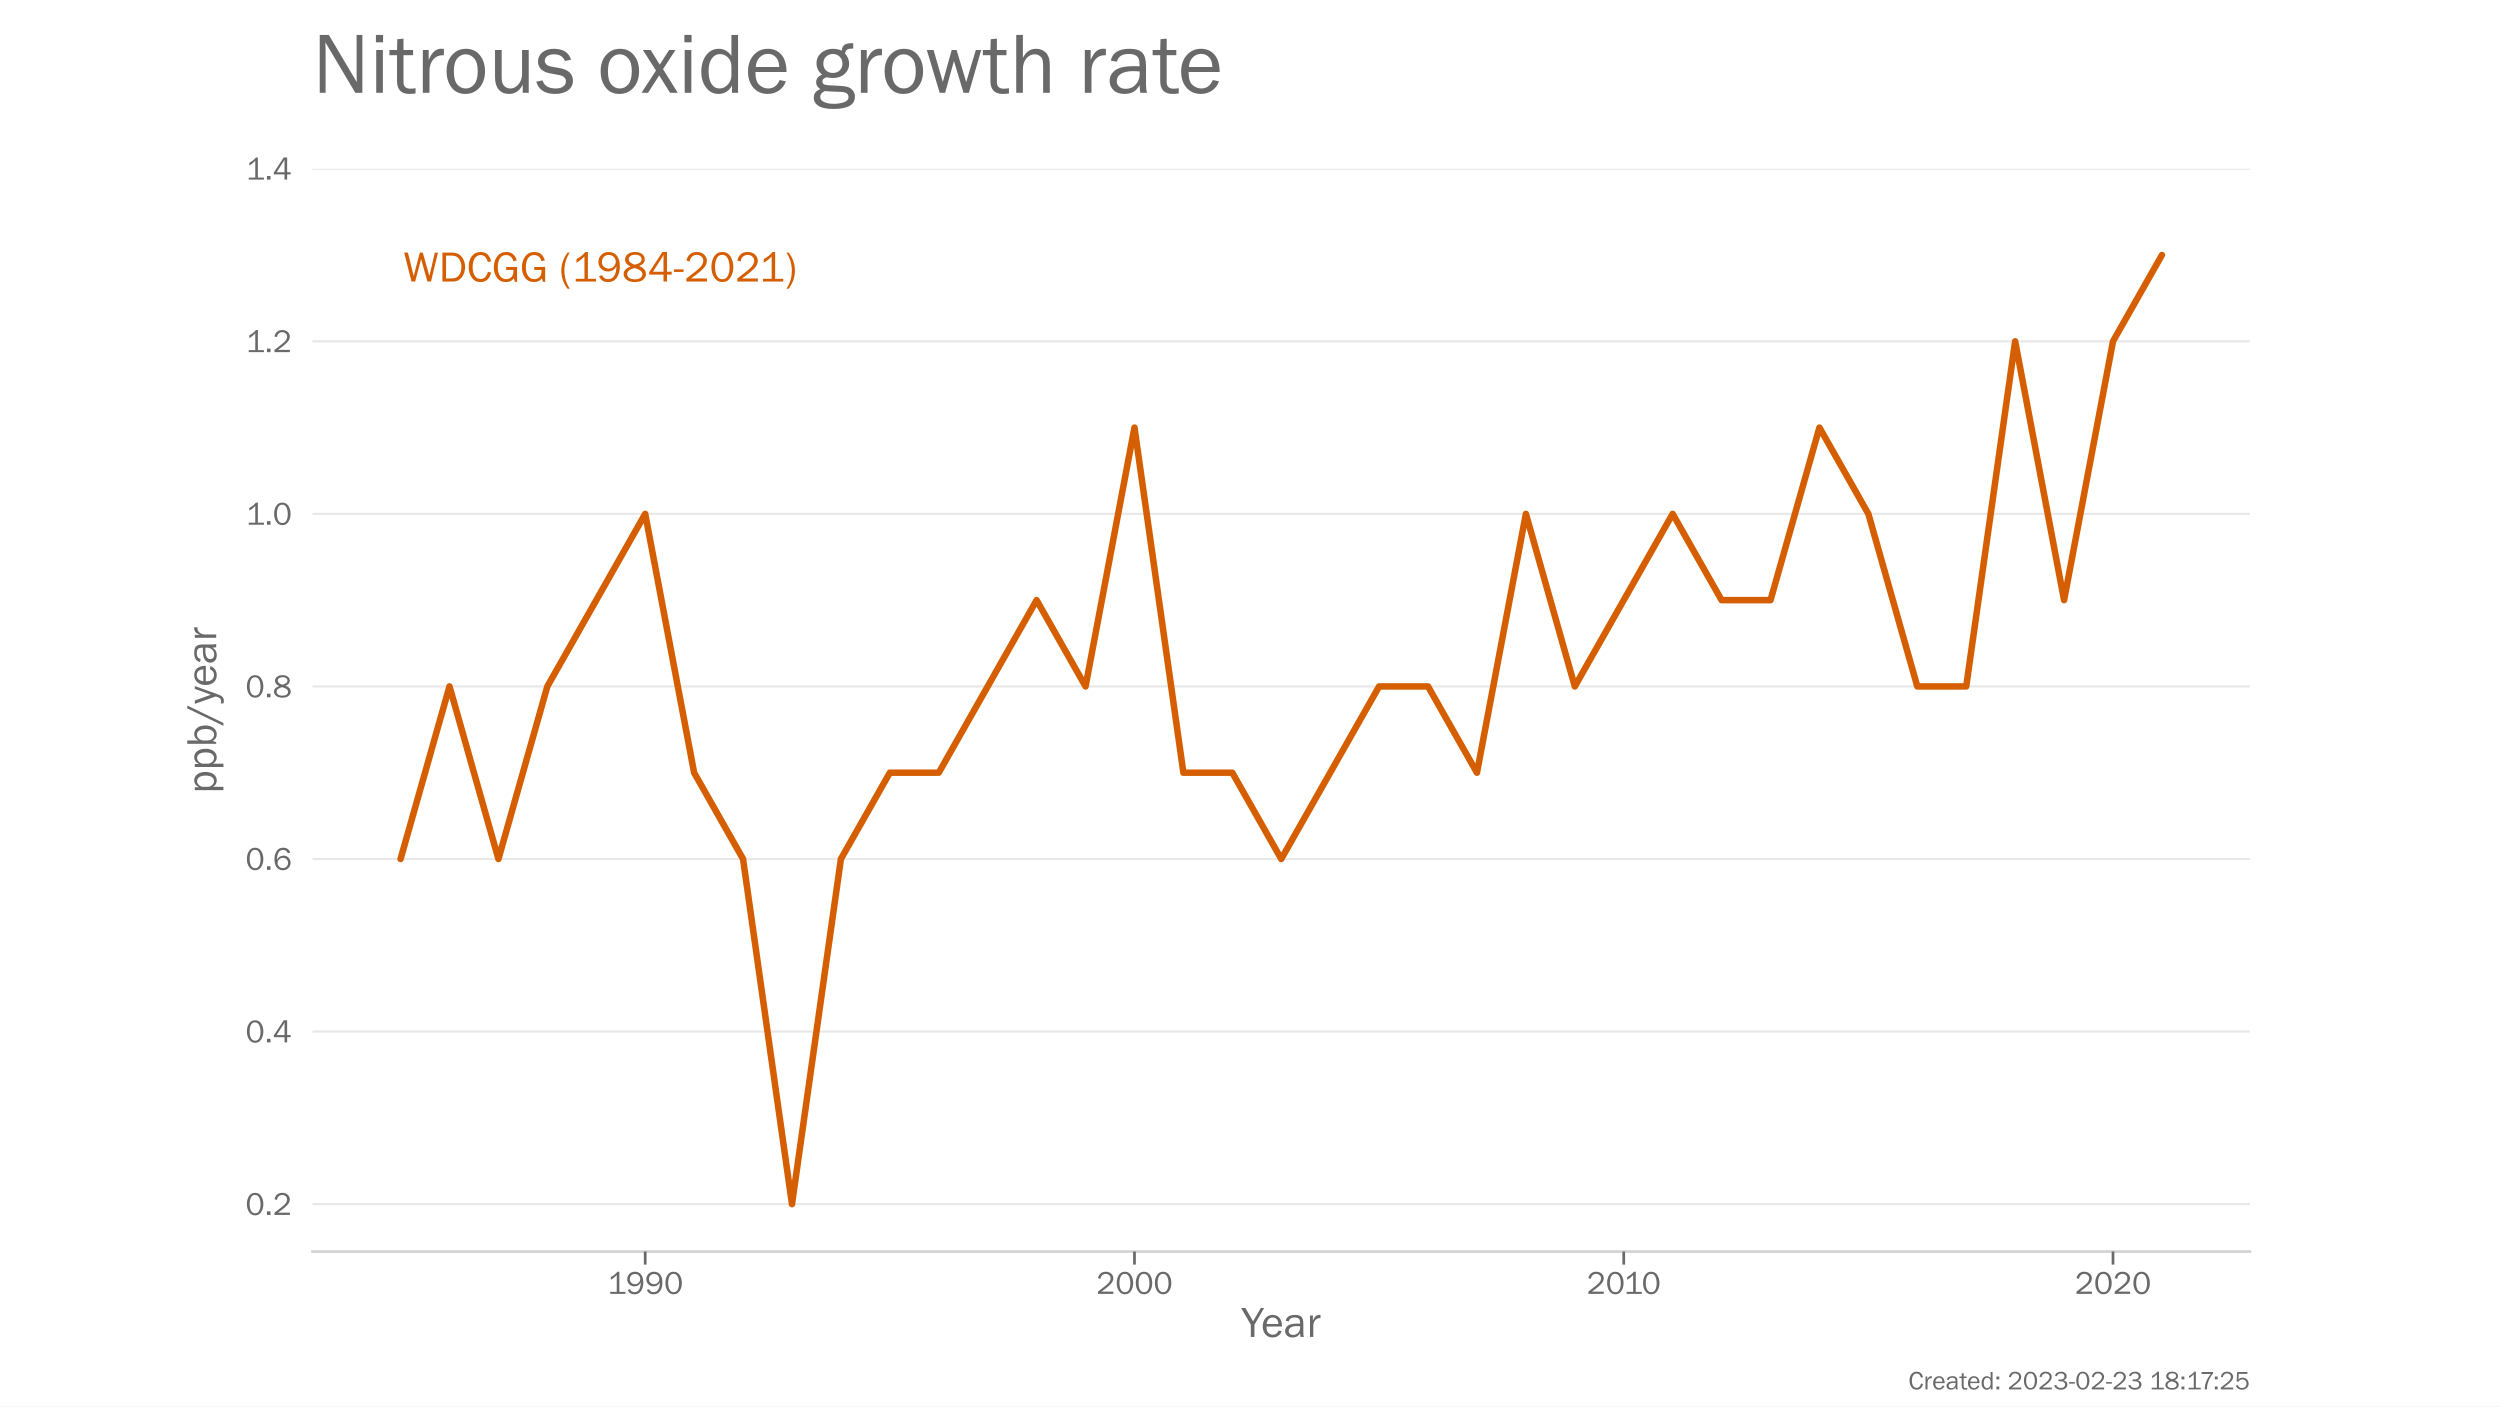
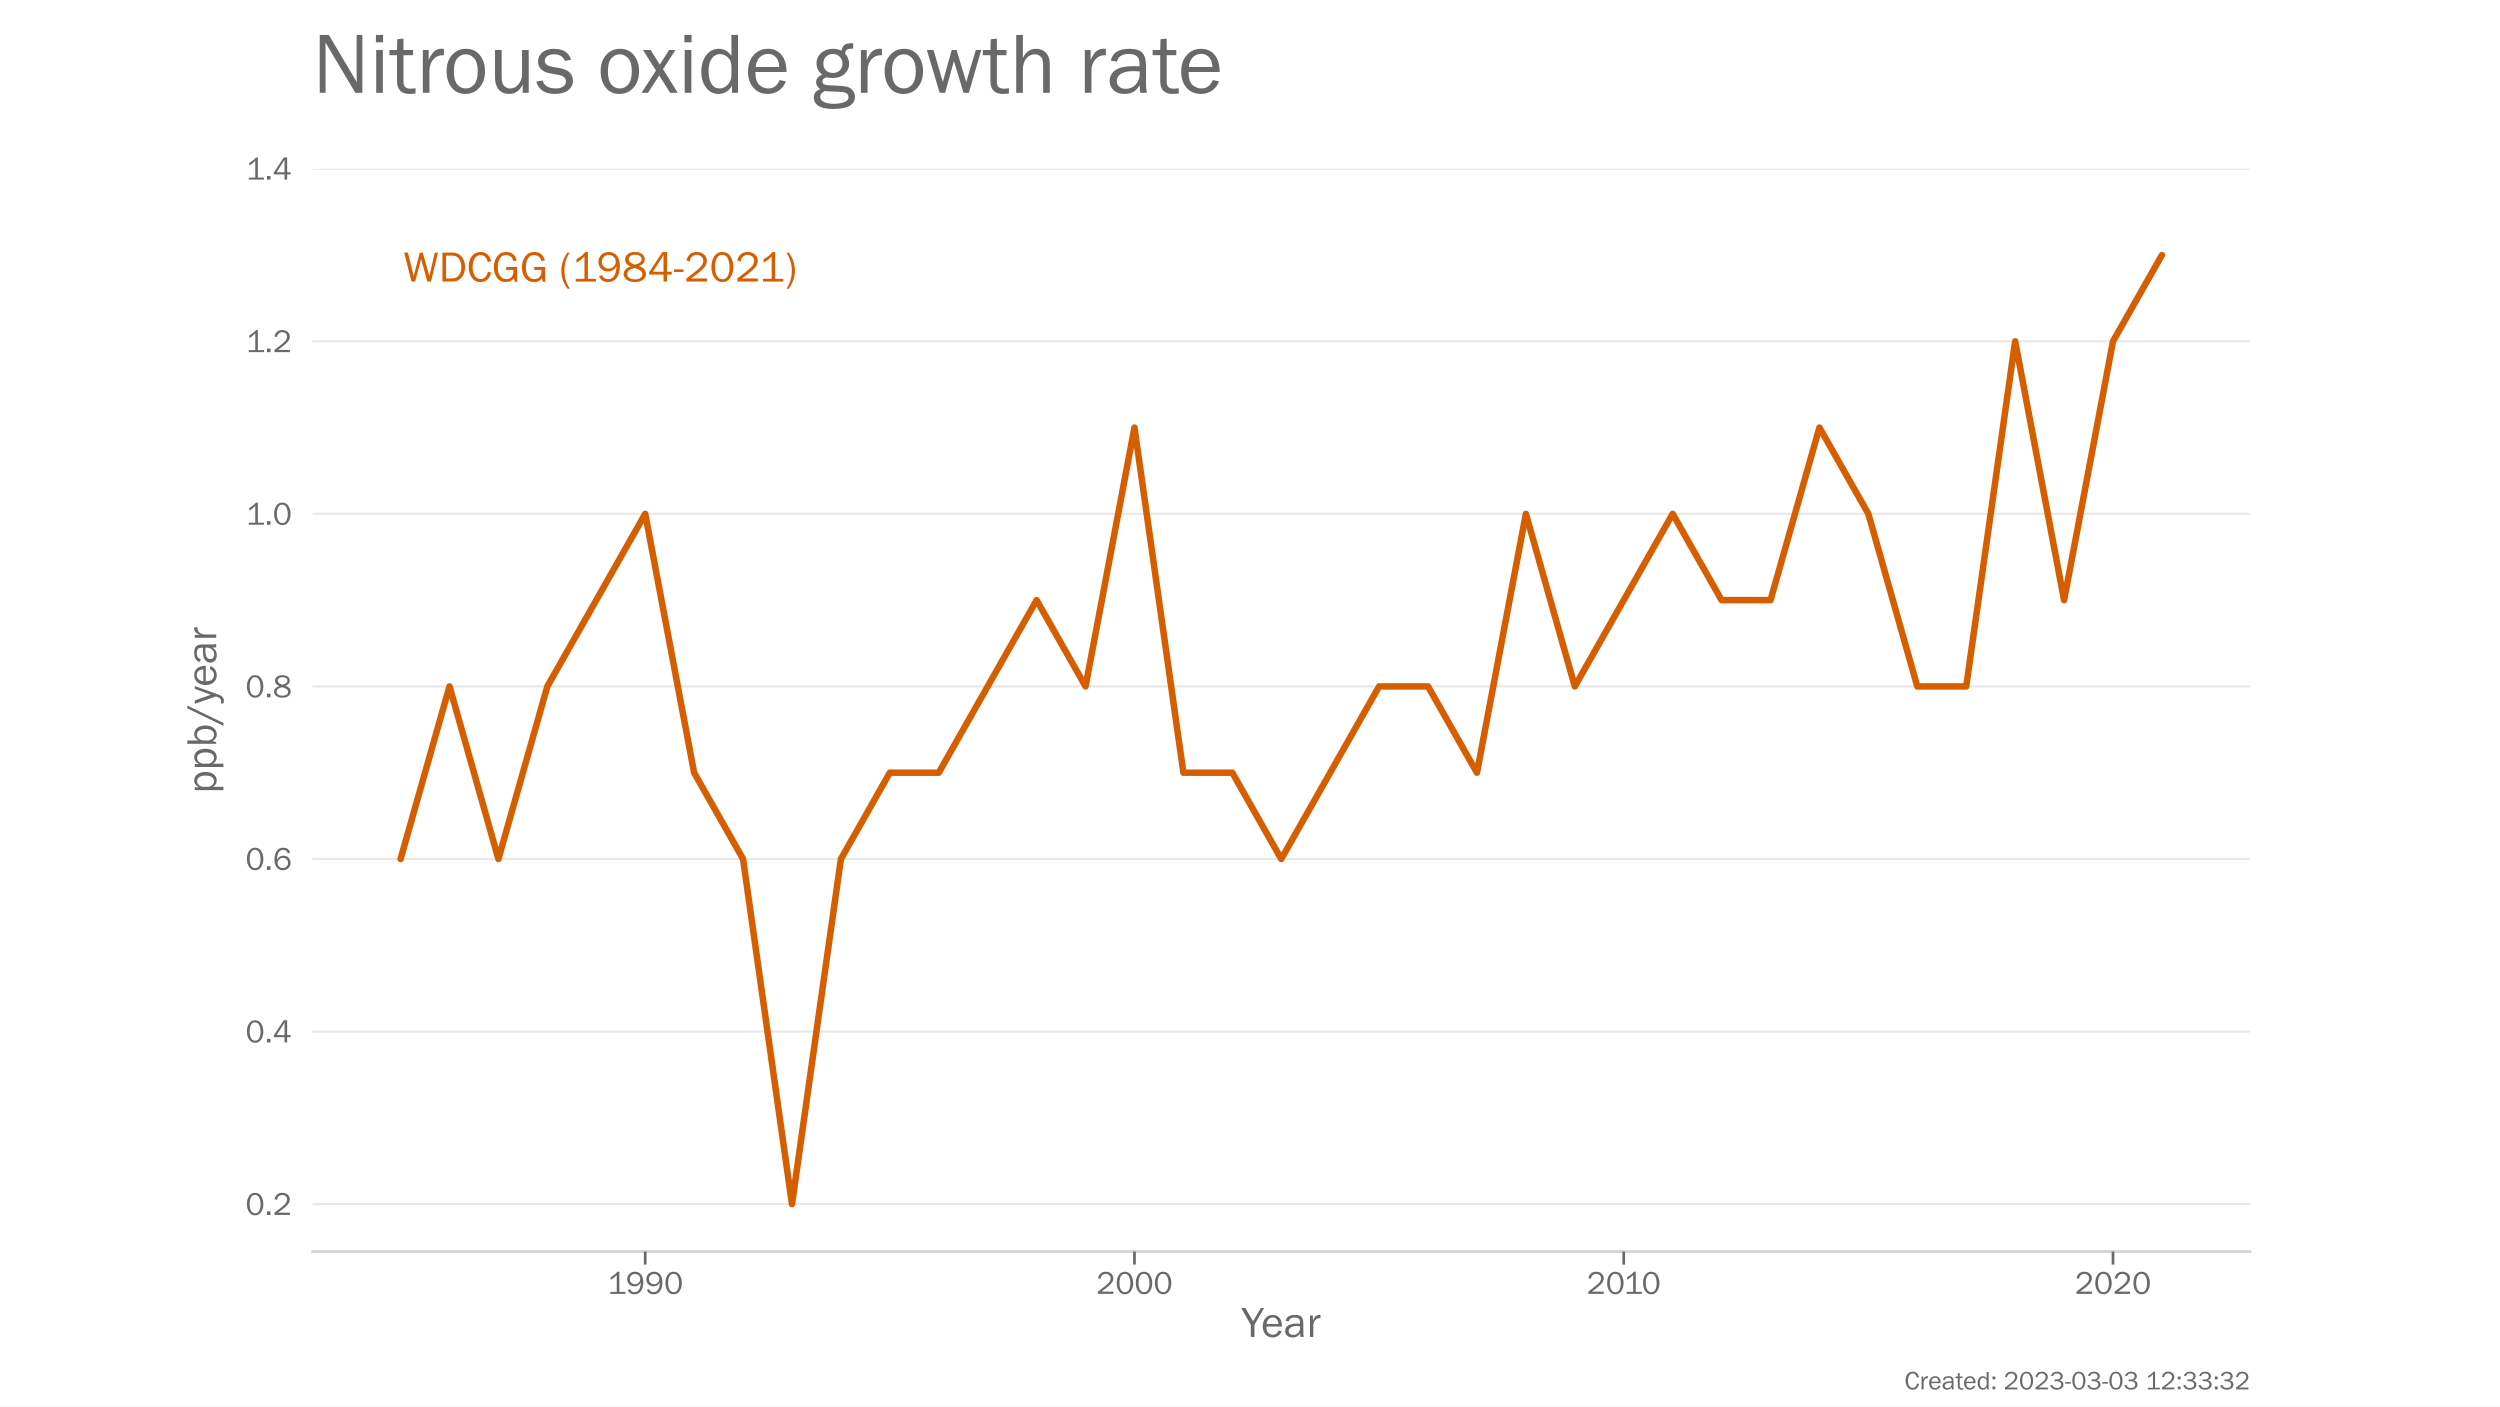
<svg xmlns="http://www.w3.org/2000/svg" xmlns:xlink="http://www.w3.org/1999/xlink" height="648pt" version="1.1" viewBox="0 0 1152 648" width="1152pt">
  <defs>
    <style type="text/css">*{stroke-linecap:butt;stroke-linejoin:round;}</style>
  </defs>
  <g id="figure_1">
    <g id="patch_1">
      <path d="M 0 648  L 1152 648  L 1152 0  L 0 0  z " style="fill:#ffffff;" />
    </g>
    <g id="axes_1">
      <g id="patch_2">
        <path d="M 144 576.72  L 1036.8 576.72  L 1036.8 77.76  L 144 77.76  z " style="fill:none;" />
      </g>
      <g id="patch_3">
        <path d="M 144 576.72  L 1036.8 576.72  " style="fill:none;stroke:#d3d3d3;stroke-linecap:square;stroke-linejoin:miter;stroke-width:1.25;" />
      </g>
      <g id="matplotlib.axis_1">
        <g id="xtick_1">
          <g id="line2d_1">
            <defs>
-               <path d="M 0 0  L 0 6  " id="m50f2cbb5c1" style="stroke:#696969;stroke-width:1.25;" />
+               <path d="M 0 0  L 0 6  " id="mcefd5a856a" style="stroke:#696969;stroke-width:1.25;" />
            </defs>
            <g>
-               <use style="fill:#696969;stroke:#696969;stroke-width:1.25;" x="297.309" xlink:href="#m50f2cbb5c1" y="576.72" />
+               <use style="fill:#696969;stroke:#696969;stroke-width:1.25;" x="297.309" xlink:href="#mcefd5a856a" y="576.72" />
            </g>
          </g>
          <g id="text_1">
            <g style="fill:#696969;" transform="translate(279.82 596.2184)scale(0.15 -0.15)">
              <defs>
                <path d="M 55.859 6.203  L 55.859 0  L 9.188 0  L 9.188 6.203  L 29.203 6.203  L 29.203 57.672  Q 20.359 48.438 10.844 43.266  L 10.844 51.656  Q 23.969 58.547 31.203 68.016  L 37.156 68.016  L 37.156 6.203  z " id="FranklinGothic-Book-49" />
                <path d="M 5.719 12.156  L 12.406 14.594  Q 16.547 5.375 26.375 5.375  Q 35.891 5.375 40.703 13.375  Q 45.516 21.391 45.656 35.109  Q 39.109 23.094 25.984 23.094  Q 16.703 23.094 10.406 29.422  Q 4.109 35.75 4.109 45.062  Q 4.109 54.547 10.719 61.281  Q 17.328 68.016 27.594 68.016  Q 40.141 68.016 46.828 59.203  Q 53.516 50.391 53.516 34.969  Q 53.516 18.75 46.438 8.719  Q 39.359 -1.312 26.266 -1.312  Q 10.984 -1.312 5.719 12.156  z M 27.828 29.781  Q 34.719 29.781 39.375 34.594  Q 44.047 39.406 44.047 45.844  Q 44.047 52.094 39.625 56.578  Q 35.203 61.078 27.984 61.078  Q 20.656 61.078 16.406 56.469  Q 12.156 51.859 12.156 45.219  Q 12.156 38.094 16.859 33.938  Q 21.578 29.781 27.828 29.781  z " id="FranklinGothic-Book-57" />
                <path d="M 29.391 -1.312  Q 17.875 -1.312 10.984 8.672  Q 4.109 18.656 4.109 33.453  Q 4.109 48 10.641 58  Q 17.188 68.016 29.156 68.016  Q 41.656 68.016 48.125 57.562  Q 54.594 47.125 54.594 33.062  Q 54.594 19.281 47.953 8.984  Q 41.312 -1.312 29.391 -1.312  z M 29.438 5.219  Q 37.891 5.219 41.938 12.859  Q 46 20.516 46 32.078  Q 46 44.734 41.844 53.125  Q 37.703 61.531 29.047 61.531  Q 20.703 61.531 16.625 53.859  Q 12.547 46.188 12.547 33.688  Q 12.547 20.703 16.844 12.953  Q 21.141 5.219 29.438 5.219  z " id="FranklinGothic-Book-48" />
              </defs>
              <use xlink:href="#FranklinGothic-Book-49" />
              <use x="57.268" xlink:href="#FranklinGothic-Book-57" />
              <use x="115.91" xlink:href="#FranklinGothic-Book-57" />
              <use x="174.553" xlink:href="#FranklinGothic-Book-48" />
            </g>
          </g>
        </g>
        <g id="xtick_2">
          <g id="line2d_2">
            <g>
-               <use style="fill:#696969;stroke:#696969;stroke-width:1.25;" x="522.764" xlink:href="#m50f2cbb5c1" y="576.72" />
+               <use style="fill:#696969;stroke:#696969;stroke-width:1.25;" x="522.764" xlink:href="#mcefd5a856a" y="576.72" />
            </g>
          </g>
          <g id="text_2">
            <g style="fill:#696969;" transform="translate(505.1714 596.2184)scale(0.15 -0.15)">
              <defs>
                <path d="M 52.484 6.938  L 52.484 0  L 5.172 0  L 5.172 6.938  Q 33.203 27.938 38.594 34.594  Q 44 41.266 44 47.797  Q 44 53.906 39.453 57.656  Q 34.906 61.422 29 61.422  Q 22.906 61.422 18.219 57.297  Q 13.531 53.172 12.938 46.094  L 5.172 48.438  Q 10.062 68.016 29.109 68.016  Q 39.406 68.016 45.844 62.156  Q 52.297 56.297 52.297 47.859  Q 52.297 42.047 49.234 36.672  Q 46.188 31.297 37.688 23.828  Q 29.203 16.359 15.719 6.938  z " id="FranklinGothic-Book-50" />
              </defs>
              <use xlink:href="#FranklinGothic-Book-50" />
              <use x="58.643" xlink:href="#FranklinGothic-Book-48" />
              <use x="117.285" xlink:href="#FranklinGothic-Book-48" />
              <use x="175.928" xlink:href="#FranklinGothic-Book-48" />
            </g>
          </g>
        </g>
        <g id="xtick_3">
          <g id="line2d_3">
            <g>
-               <use style="fill:#696969;stroke:#696969;stroke-width:1.25;" x="748.218" xlink:href="#m50f2cbb5c1" y="576.72" />
+               <use style="fill:#696969;stroke:#696969;stroke-width:1.25;" x="748.218" xlink:href="#mcefd5a856a" y="576.72" />
            </g>
          </g>
          <g id="text_3">
            <g style="fill:#696969;" transform="translate(731.151 596.2184)scale(0.15 -0.15)">
              <use xlink:href="#FranklinGothic-Book-50" />
              <use x="58.643" xlink:href="#FranklinGothic-Book-48" />
              <use x="113.535" xlink:href="#FranklinGothic-Book-49" />
              <use x="168.928" xlink:href="#FranklinGothic-Book-48" />
            </g>
          </g>
        </g>
        <g id="xtick_4">
          <g id="line2d_4">
            <g>
-               <use style="fill:#696969;stroke:#696969;stroke-width:1.25;" x="973.673" xlink:href="#m50f2cbb5c1" y="576.72" />
+               <use style="fill:#696969;stroke:#696969;stroke-width:1.25;" x="973.673" xlink:href="#mcefd5a856a" y="576.72" />
            </g>
          </g>
          <g id="text_4">
            <g style="fill:#696969;" transform="translate(956.0805 596.2184)scale(0.15 -0.15)">
              <use xlink:href="#FranklinGothic-Book-50" />
              <use x="58.643" xlink:href="#FranklinGothic-Book-48" />
              <use x="117.285" xlink:href="#FranklinGothic-Book-50" />
              <use x="175.928" xlink:href="#FranklinGothic-Book-48" />
            </g>
          </g>
        </g>
        <g id="text_5">
          <g style="fill:#696969;" transform="translate(572.1094 616.0481)scale(0.2 -0.2)">
            <defs>
              <path d="M 52 66.656  L 29.688 28.031  L 29.688 0  L 21.344 0  L 21.344 28.031  L -0.984 66.656  L 8.844 66.656  L 26.562 35.984  L 44.391 66.656  z " id="FranklinGothic-Book-89" />
              <path d="M 40.234 14.703  L 47.359 13.234  Q 45.406 6.938 39.734 2.812  Q 34.078 -1.312 26.422 -1.312  Q 16.312 -1.312 10.062 5.781  Q 3.812 12.891 3.812 24.422  Q 3.812 36.188 10.297 43.438  Q 16.797 50.688 26.609 50.688  Q 36.281 50.688 42.156 44  Q 48.047 37.312 48.188 23.969  L 12.359 23.969  Q 12.359 12.797 17.047 8.891  Q 21.734 4.984 26.953 4.984  Q 36.375 4.984 40.234 14.703  z M 39.797 29.688  Q 39.703 33.844 38.422 37.062  Q 37.156 40.281 34.125 42.547  Q 31.109 44.828 26.859 44.828  Q 21.141 44.828 17.156 40.719  Q 13.188 36.625 12.703 29.688  z " id="FranklinGothic-Book-101" />
              <path d="M 46.297 0  L 38.672 0  Q 38.234 2.344 37.797 8.891  Q 32.719 -1.312 20.516 -1.312  Q 12.203 -1.312 7.766 3.078  Q 3.328 7.469 3.328 13.625  Q 3.328 21.094 9.672 25.906  Q 16.016 30.719 31.25 30.719  Q 33.297 30.719 37.797 30.516  Q 37.797 36.375 36.891 38.984  Q 35.984 41.609 33.047 43.172  Q 30.125 44.734 25.344 44.734  Q 13.672 44.734 11.766 35.844  L 4.688 37.062  Q 7.281 50.688 26.469 50.688  Q 36.672 50.688 40.938 46.172  Q 45.219 41.656 45.219 30.516  L 45.219 9.578  Q 45.219 4.344 46.297 0  z M 37.797 24.656  Q 33.109 24.953 30.672 24.953  Q 21.578 24.953 16.547 21.969  Q 11.531 19 11.531 13.281  Q 11.531 9.672 14.234 7.125  Q 16.938 4.594 22.078 4.594  Q 29 4.594 33.469 9.625  Q 37.938 14.656 37.938 21.438  Q 37.938 22.797 37.797 24.656  z " id="FranklinGothic-Book-97" />
              <path d="M 15.328 0  L 7.672 0  L 7.672 49.312  L 14.406 49.312  L 14.406 37.797  Q 17.969 45.953 21.547 48.359  Q 25.141 50.781 28.906 50.781  Q 30.078 50.781 31.938 50.594  L 31.938 43.266  L 30.375 43.266  Q 24.031 43.266 19.828 38.531  Q 15.625 33.797 15.328 26.078  z " id="FranklinGothic-Book-114" />
            </defs>
            <use xlink:href="#FranklinGothic-Book-89" />
            <use x="45.025" xlink:href="#FranklinGothic-Book-101" />
            <use x="97.076" xlink:href="#FranklinGothic-Book-97" />
            <use x="149.957" xlink:href="#FranklinGothic-Book-114" />
          </g>
        </g>
      </g>
      <g id="matplotlib.axis_2">
        <g id="ytick_1">
          <g id="line2d_5">
-             <path clip-path="url(#pae54d6dba1)" d="M 144 554.853  L 1036.8 554.853  " style="fill:none;stroke:#d3d3d3;stroke-linecap:round;stroke-opacity:0.5;" />
+             <path clip-path="url(#pf0663e1abe)" d="M 144 554.853  L 1036.8 554.853  " style="fill:none;stroke:#d3d3d3;stroke-linecap:round;stroke-opacity:0.5;" />
          </g>
          <g id="text_6">
            <g style="fill:#696969;" transform="translate(113.1578 559.8524)scale(0.15 -0.15)">
              <defs>
                <path d="M 17.969 10.938  L 17.969 0  L 7.078 0  L 7.078 10.938  z " id="FranklinGothic-Book-46" />
              </defs>
              <use xlink:href="#FranklinGothic-Book-48" />
              <use x="58.643" xlink:href="#FranklinGothic-Book-46" />
              <use x="83.643" xlink:href="#FranklinGothic-Book-50" />
            </g>
          </g>
        </g>
        <g id="ytick_2">
          <g id="line2d_6">
-             <path clip-path="url(#pae54d6dba1)" d="M 144 475.338  L 1036.8 475.338  " style="fill:none;stroke:#d3d3d3;stroke-linecap:round;stroke-opacity:0.5;" />
+             <path clip-path="url(#pf0663e1abe)" d="M 144 475.338  L 1036.8 475.338  " style="fill:none;stroke:#d3d3d3;stroke-linecap:round;stroke-opacity:0.5;" />
          </g>
          <g id="text_7">
            <g style="fill:#696969;" transform="translate(113.1578 480.3369)scale(0.15 -0.15)">
              <defs>
                <path d="M 44.094 0  L 36.031 0  L 36.031 15.875  L 3.078 15.875  L 3.078 21.484  L 33.641 68.062  L 44.094 68.062  L 44.094 22.469  L 54.891 22.469  L 54.891 15.875  L 44.094 15.875  z M 36.031 22.469  L 36.031 54  Q 36.031 57.422 36.188 61.375  Q 34.078 57.516 32.562 55.125  L 11.766 22.469  z " id="FranklinGothic-Book-52" />
              </defs>
              <use xlink:href="#FranklinGothic-Book-48" />
              <use x="58.643" xlink:href="#FranklinGothic-Book-46" />
              <use x="83.643" xlink:href="#FranklinGothic-Book-52" />
            </g>
          </g>
        </g>
        <g id="ytick_3">
          <g id="line2d_7">
-             <path clip-path="url(#pae54d6dba1)" d="M 144 395.822  L 1036.8 395.822  " style="fill:none;stroke:#d3d3d3;stroke-linecap:round;stroke-opacity:0.5;" />
+             <path clip-path="url(#pf0663e1abe)" d="M 144 395.822  L 1036.8 395.822  " style="fill:none;stroke:#d3d3d3;stroke-linecap:round;stroke-opacity:0.5;" />
          </g>
          <g id="text_8">
            <g style="fill:#696969;" transform="translate(113.1578 400.8214)scale(0.15 -0.15)">
              <defs>
                <path d="M 53.562 53.031  L 46.047 50.984  Q 42.188 61.141 31.984 61.141  Q 13.234 61.141 12.797 30.125  Q 15.766 37.016 21.234 40.328  Q 26.703 43.656 32.812 43.656  Q 42.094 43.656 48.359 37.188  Q 54.641 30.719 54.641 21.688  Q 54.641 12.312 47.969 5.5  Q 41.312 -1.312 30.906 -1.312  Q 19.094 -1.312 12.078 7.594  Q 5.078 16.5 5.078 31.844  Q 5.078 46.828 11.688 57.422  Q 18.312 68.016 32.172 68.016  Q 48.141 68.016 53.562 53.031  z M 30.766 5.375  Q 37.844 5.375 42.359 10.031  Q 46.875 14.703 46.875 21.234  Q 46.875 27.688 42.453 32.297  Q 38.031 36.922 31.5 36.922  Q 24.75 36.922 19.719 32.078  Q 14.703 27.25 14.703 20.75  Q 14.703 14.75 19.188 10.062  Q 23.688 5.375 30.766 5.375  z " id="FranklinGothic-Book-54" />
              </defs>
              <use xlink:href="#FranklinGothic-Book-48" />
              <use x="58.643" xlink:href="#FranklinGothic-Book-46" />
              <use x="83.643" xlink:href="#FranklinGothic-Book-54" />
            </g>
          </g>
        </g>
        <g id="ytick_4">
          <g id="line2d_8">
-             <path clip-path="url(#pae54d6dba1)" d="M 144 316.307  L 1036.8 316.307  " style="fill:none;stroke:#d3d3d3;stroke-linecap:round;stroke-opacity:0.5;" />
+             <path clip-path="url(#pf0663e1abe)" d="M 144 316.307  L 1036.8 316.307  " style="fill:none;stroke:#d3d3d3;stroke-linecap:round;stroke-opacity:0.5;" />
          </g>
          <g id="text_9">
            <g style="fill:#696969;" transform="translate(113.1578 321.3058)scale(0.15 -0.15)">
              <defs>
                <path d="M 19.484 34.578  Q 6.844 40.094 6.844 50.594  Q 6.844 58.203 13.141 63.109  Q 19.438 68.016 29.828 68.016  Q 40.094 68.016 46.141 63.297  Q 52.203 58.594 52.203 50.984  Q 52.203 40.375 39.266 35.797  Q 49.703 30.953 52.359 26.453  Q 55.031 21.969 55.031 17.484  Q 55.031 9.469 48.219 4.078  Q 41.406 -1.312 29.734 -1.312  Q 17.281 -1.312 10.438 4.172  Q 3.609 9.672 3.609 17.234  Q 3.609 28.516 19.484 34.578  z M 29.594 38.719  Q 37.984 40.969 41.453 43.891  Q 44.922 46.828 44.922 51.219  Q 44.922 56.344 40.797 59  Q 36.672 61.672 29.938 61.672  Q 23.484 61.672 19.375 58.859  Q 15.281 56.062 15.281 51.312  Q 15.281 46.625 19.844 43.203  Q 24.422 39.797 29.594 38.719  z M 28.656 31.062  Q 11.766 27.047 11.766 16.938  Q 11.766 11.672 16.375 8.328  Q 21 4.984 29.984 4.984  Q 37.594 4.984 42.234 8.25  Q 46.875 11.531 46.875 16.609  Q 46.875 26.312 28.656 31.062  z " id="FranklinGothic-Book-56" />
              </defs>
              <use xlink:href="#FranklinGothic-Book-48" />
              <use x="58.643" xlink:href="#FranklinGothic-Book-46" />
              <use x="83.643" xlink:href="#FranklinGothic-Book-56" />
            </g>
          </g>
        </g>
        <g id="ytick_5">
          <g id="line2d_9">
-             <path clip-path="url(#pae54d6dba1)" d="M 144 236.791  L 1036.8 236.791  " style="fill:none;stroke:#d3d3d3;stroke-linecap:round;stroke-opacity:0.5;" />
+             <path clip-path="url(#pf0663e1abe)" d="M 144 236.791  L 1036.8 236.791  " style="fill:none;stroke:#d3d3d3;stroke-linecap:round;stroke-opacity:0.5;" />
          </g>
          <g id="text_10">
            <g style="fill:#696969;" transform="translate(113.2516 241.7903)scale(0.15 -0.15)">
              <use xlink:href="#FranklinGothic-Book-49" />
              <use x="58.018" xlink:href="#FranklinGothic-Book-46" />
              <use x="83.018" xlink:href="#FranklinGothic-Book-48" />
            </g>
          </g>
        </g>
        <g id="ytick_6">
          <g id="line2d_10">
-             <path clip-path="url(#pae54d6dba1)" d="M 144 157.276  L 1036.8 157.276  " style="fill:none;stroke:#d3d3d3;stroke-linecap:round;stroke-opacity:0.5;" />
+             <path clip-path="url(#pf0663e1abe)" d="M 144 157.276  L 1036.8 157.276  " style="fill:none;stroke:#d3d3d3;stroke-linecap:round;stroke-opacity:0.5;" />
          </g>
          <g id="text_11">
            <g style="fill:#696969;" transform="translate(113.2516 162.2748)scale(0.15 -0.15)">
              <use xlink:href="#FranklinGothic-Book-49" />
              <use x="58.018" xlink:href="#FranklinGothic-Book-46" />
              <use x="83.018" xlink:href="#FranklinGothic-Book-50" />
            </g>
          </g>
        </g>
        <g id="ytick_7">
          <g id="line2d_11">
-             <path clip-path="url(#pae54d6dba1)" d="M 144 77.76  L 1036.8 77.76  " style="fill:none;stroke:#d3d3d3;stroke-linecap:round;stroke-opacity:0.5;" />
+             <path clip-path="url(#pf0663e1abe)" d="M 144 77.76  L 1036.8 77.76  " style="fill:none;stroke:#d3d3d3;stroke-linecap:round;stroke-opacity:0.5;" />
          </g>
          <g id="text_12">
            <g style="fill:#696969;" transform="translate(113.2516 82.75922)scale(0.15 -0.15)">
              <use xlink:href="#FranklinGothic-Book-49" />
              <use x="58.018" xlink:href="#FranklinGothic-Book-46" />
              <use x="83.018" xlink:href="#FranklinGothic-Book-52" />
            </g>
          </g>
        </g>
        <g id="text_13">
          <g style="fill:#696969;" transform="translate(99.62344 365.6369)rotate(-90)scale(0.2 -0.2)">
            <defs>
              <path d="M 15.328 -16.656  L 7.672 -16.656  L 7.672 49.312  L 14.547 49.312  L 14.547 39.75  Q 19.781 50.688 30.125 50.688  Q 38.875 50.688 44.234 43.375  Q 49.609 36.078 49.609 24.906  Q 49.609 12.844 44.094 5.766  Q 38.578 -1.312 29.938 -1.312  Q 20.656 -1.312 15.328 7.516  z M 15.328 31.781  L 15.328 17.922  Q 16.062 12.312 20.062 8.641  Q 24.078 4.984 28.422 4.984  Q 33.453 4.984 37.328 9.375  Q 41.219 13.766 41.219 24.562  Q 41.219 33.891 37.703 38.938  Q 34.188 44 28.375 44  Q 23.781 44 20.141 40.422  Q 16.5 36.859 15.328 31.781  z " id="FranklinGothic-Book-112" />
              <path d="M 11.375 0  L 7.672 0  L 7.672 66.656  L 15.328 66.656  L 15.328 41.109  Q 20.609 50.688 29.891 50.688  Q 38.375 50.688 44.109 44  Q 49.859 37.312 49.859 24.562  Q 49.859 13.578 44.219 6.125  Q 38.578 -1.312 29.547 -1.312  Q 19.484 -1.312 14.109 8.156  z M 15.328 19.344  Q 15.875 11.766 20 8.344  Q 24.125 4.938 28.719 4.938  Q 34.578 4.938 38.156 10.016  Q 41.75 15.094 41.75 23.922  Q 41.75 33.453 38.281 38.891  Q 34.812 44.344 28.656 44.344  Q 23.828 44.344 19.938 40.453  Q 16.062 36.578 15.328 30.422  z " id="FranklinGothic-Book-98" />
              <path d="M 1.859 -16.656  L -4.688 -16.656  L 35.547 66.656  L 42.094 66.656  z " id="FranklinGothic-Book-47" />
              <path d="M 41.5 49.312  L 21.734 -5.766  Q 17.438 -17.672 8.016 -17.672  Q 5.031 -17.672 1.422 -16.656  L 1.422 -10.641  Q 4.391 -11.328 6.547 -11.328  Q 10.203 -11.328 12.672 -9.219  Q 15.141 -7.125 17.578 0.922  L 0.531 49.312  L 8.344 49.312  L 21.531 12.25  L 35.062 49.312  z " id="FranklinGothic-Book-121" />
            </defs>
            <use xlink:href="#FranklinGothic-Book-112" />
            <use x="53.418" xlink:href="#FranklinGothic-Book-112" />
            <use x="106.836" xlink:href="#FranklinGothic-Book-98" />
            <use x="160.547" xlink:href="#FranklinGothic-Book-47" />
            <use x="205.957" xlink:href="#FranklinGothic-Book-121" />
            <use x="246.086" xlink:href="#FranklinGothic-Book-101" />
            <use x="298.137" xlink:href="#FranklinGothic-Book-97" />
            <use x="351.018" xlink:href="#FranklinGothic-Book-114" />
          </g>
        </g>
      </g>
      <g id="text_14">
        <g style="fill:#696969;" transform="translate(144 42.76)scale(0.4 -0.4)">
          <defs>
            <path d="M 57.422 0  L 49.312 0  L 14.844 58.109  L 14.938 53.719  Q 15.094 51.219 15.094 49.516  L 15.094 0  L 8.344 0  L 8.344 66.656  L 18.797 66.656  L 51.031 12.312  L 50.922 16.938  Q 50.828 19.672 50.828 21.781  L 50.828 66.656  L 57.422 66.656  z " id="FranklinGothic-Book-78" />
            <path d="M 15.578 66.656  L 15.578 58.156  L 7.328 58.156  L 7.328 66.656  z M 15.328 49.312  L 15.328 0  L 7.672 0  L 7.672 49.312  z " id="FranklinGothic-Book-105" />
            <path d="M 30.031 5.281  L 30.031 -0.781  Q 25.984 -1.312 23 -1.312  Q 8.688 -1.312 8.688 13.625  L 8.688 43.312  L -0.047 43.312  L -0.047 49.312  L 8.688 49.312  L 9.031 61.719  L 16.156 62.406  L 16.156 49.312  L 27.203 49.312  L 27.203 43.312  L 16.156 43.312  L 16.156 12.359  Q 16.156 4.734 24.078 4.734  Q 26.703 4.734 30.031 5.281  z " id="FranklinGothic-Book-116" />
            <path d="M 25.344 -1.312  Q 15.188 -1.312 9.5 6.203  Q 3.812 13.719 3.812 24.859  Q 3.812 36.625 10.203 43.656  Q 16.609 50.688 26.125 50.688  Q 36.328 50.688 42.203 43.281  Q 48.094 35.891 48.094 24.812  Q 48.094 13.281 41.75 5.984  Q 35.406 -1.312 25.344 -1.312  z M 25.922 4.984  Q 31.781 4.984 35.734 9.812  Q 39.703 14.656 39.703 24.859  Q 39.703 35.109 35.547 39.719  Q 31.391 44.344 25.828 44.344  Q 20.125 44.344 16.156 39.672  Q 12.203 35.016 12.203 24.906  Q 12.203 14.203 16.156 9.594  Q 20.125 4.984 25.922 4.984  z " id="FranklinGothic-Book-111" />
            <path d="M 46.484 0  L 39.594 0  L 39.594 9.422  Q 34.328 -1.312 23.875 -1.312  Q 16.312 -1.312 11.984 3.656  Q 7.672 8.641 7.672 17.828  L 7.672 49.312  L 15.328 49.312  L 15.328 17.828  Q 15.328 10.5 18.375 7.734  Q 21.438 4.984 25.094 4.984  Q 28.812 4.984 31.812 7.078  Q 34.812 9.188 36.812 13.062  Q 38.812 16.938 38.812 21.531  L 38.812 49.312  L 46.484 49.312  z " id="FranklinGothic-Book-117" />
            <path d="M 1.031 12.797  L 8.344 14.312  Q 10.797 4.984 23.781 4.984  Q 28.562 4.984 31.875 7.125  Q 35.203 9.281 35.203 13.188  Q 35.203 19 26.766 20.562  L 16.359 22.516  Q 10.25 23.688 6.641 27.094  Q 3.031 30.516 3.031 36.141  Q 3.031 42.328 7.953 46.5  Q 12.891 50.688 21.234 50.688  Q 37.312 50.688 41.062 38.141  L 34.031 36.625  Q 31 44.344 21.578 44.344  Q 16.891 44.344 13.891 42.406  Q 10.891 40.484 10.891 37.016  Q 10.891 31.547 18.562 30.125  L 28.172 28.422  Q 43.266 25.688 43.266 13.812  Q 43.266 7.031 37.641 2.859  Q 32.031 -1.312 22.703 -1.312  Q 5.172 -1.312 1.031 12.797  z " id="FranklinGothic-Book-115" />
            <path id="FranklinGothic-Book-32" />
            <path d="M 42.047 0  L 33.203 0  L 20.656 20.016  L 7.812 0  L 0.344 0  L 16.938 25.594  L 1.953 49.312  L 10.797 49.312  L 21.344 32.469  L 32.078 49.312  L 39.453 49.312  L 25.094 27.25  z " id="FranklinGothic-Book-120" />
            <path d="M 46.188 66.656  L 46.188 0  L 39.203 0  L 39.203 8.453  Q 34.031 -1.312 23.641 -1.312  Q 14.984 -1.312 9.422 5.938  Q 3.859 13.188 3.859 24.266  Q 3.859 35.594 9.375 43.141  Q 14.891 50.688 24.031 50.688  Q 32.906 50.688 38.531 42.578  L 38.531 66.656  z M 38.531 30.281  Q 38.531 36.766 34.562 40.672  Q 30.609 44.578 25.344 44.578  Q 19.625 44.578 15.938 39.5  Q 12.25 34.422 12.25 25.25  Q 12.25 15.328 15.641 10.156  Q 19.047 4.984 24.953 4.984  Q 30.328 4.984 34.422 9.469  Q 38.531 13.969 38.531 20.016  z " id="FranklinGothic-Book-100" />
            <path d="M 47.953 57.031  L 47.953 50.922  Q 42.672 50.922 40.891 49.703  Q 39.109 48.484 38.531 45.312  Q 43.266 39.844 43.266 33.406  Q 43.266 26.656 38.109 21.828  Q 32.953 17 24.266 17  Q 22.312 17 20.906 17.281  Q 18.219 17.828 17.531 17.828  Q 16.219 17.828 14.359 16.531  Q 12.5 15.234 12.5 13.188  Q 12.5 10.25 15.188 9.375  Q 17.875 8.5 27.828 8.25  Q 36.281 8.016 40.312 7.109  Q 44.344 6.203 47.125 3.094  Q 49.906 0 49.906 -4.5  Q 49.906 -18.609 25.094 -18.609  Q 13.328 -18.609 7.938 -15.062  Q 2.547 -11.531 2.547 -5.609  Q 2.547 1.562 10.062 4.25  Q 5.219 7.422 5.219 12.203  Q 5.219 17.922 12.062 20.953  Q 5.672 26.125 5.672 33.984  Q 5.672 41.312 11.141 46  Q 16.609 50.688 24.469 50.688  Q 30.031 50.688 34.578 48.578  Q 35.297 53.422 37.953 55.266  Q 40.625 57.125 46.047 57.125  Q 46.578 57.125 47.953 57.031  z M 24.516 22.859  Q 29.391 22.859 32.469 25.859  Q 35.547 28.859 35.547 33.641  Q 35.547 38.531 32.344 41.625  Q 29.156 44.734 24.609 44.734  Q 20.266 44.734 16.891 41.828  Q 13.531 38.922 13.531 33.547  Q 13.531 28.766 16.547 25.812  Q 19.578 22.859 24.516 22.859  z M 15.328 2  Q 9.969 -0.344 9.969 -4.781  Q 9.969 -8.547 14.375 -10.625  Q 18.797 -12.703 25.641 -12.703  Q 31.984 -12.703 37.25 -10.906  Q 42.531 -9.125 42.531 -4.891  Q 42.531 -2.594 40.969 -1.125  Q 39.406 0.344 36.688 0.734  Q 33.984 1.125 27.25 1.312  Q 19.188 1.516 15.328 2  z " id="FranklinGothic-Book-103" />
            <path d="M 64.5 49.312  L 50.297 0  L 44.094 0  L 33.062 36.625  L 22.953 0  L 16.656 0  L 1.859 49.312  L 9.578 49.312  L 20.266 12.547  L 30.516 49.312  L 36.141 49.312  L 47.219 12.406  L 58.297 49.312  z " id="FranklinGothic-Book-119" />
            <path d="M 46.344 0  L 38.672 0  L 38.672 29.938  Q 38.672 35.203 38.016 37.844  Q 37.359 40.484 34.891 42.406  Q 32.422 44.344 29.203 44.344  Q 23.297 44.344 19.312 39.5  Q 15.328 34.672 15.328 26.562  L 15.328 0  L 7.672 0  L 7.672 66.656  L 15.328 66.656  L 15.328 40.234  Q 20.562 50.688 30.281 50.688  Q 34.625 50.688 38.016 48.969  Q 41.406 47.266 43.203 44.484  Q 45.016 41.703 45.672 38.984  Q 46.344 36.281 46.344 29.938  z " id="FranklinGothic-Book-104" />
          </defs>
          <use xlink:href="#FranklinGothic-Book-78" />
          <use x="65.723" xlink:href="#FranklinGothic-Book-105" />
          <use x="88.672" xlink:href="#FranklinGothic-Book-116" />
          <use x="119.434" xlink:href="#FranklinGothic-Book-114" />
          <use x="150.643" xlink:href="#FranklinGothic-Book-111" />
          <use x="202.596" xlink:href="#FranklinGothic-Book-117" />
          <use x="256.746" xlink:href="#FranklinGothic-Book-115" />
          <use x="303.133" xlink:href="#FranklinGothic-Book-32" />
          <use x="328.133" xlink:href="#FranklinGothic-Book-111" />
          <use x="378.711" xlink:href="#FranklinGothic-Book-120" />
          <use x="421.094" xlink:href="#FranklinGothic-Book-105" />
          <use x="444.043" xlink:href="#FranklinGothic-Book-100" />
          <use x="497.9" xlink:href="#FranklinGothic-Book-101" />
          <use x="549.951" xlink:href="#FranklinGothic-Book-32" />
          <use x="574.951" xlink:href="#FranklinGothic-Book-103" />
          <use x="624.072" xlink:href="#FranklinGothic-Book-114" />
          <use x="655.281" xlink:href="#FranklinGothic-Book-111" />
          <use x="705.859" xlink:href="#FranklinGothic-Book-119" />
          <use x="772.266" xlink:href="#FranklinGothic-Book-116" />
          <use x="803.027" xlink:href="#FranklinGothic-Book-104" />
          <use x="857.031" xlink:href="#FranklinGothic-Book-32" />
          <use x="882.031" xlink:href="#FranklinGothic-Book-114" />
          <use x="914.99" xlink:href="#FranklinGothic-Book-97" />
          <use x="967.871" xlink:href="#FranklinGothic-Book-116" />
          <use x="996.883" xlink:href="#FranklinGothic-Book-101" />
        </g>
      </g>
      <g id="legend_1">
        <g id="line2d_12" />
        <g id="text_15">
          <g style="fill:#d55e00;" transform="translate(185.856 129.7184)scale(0.2 -0.2)">
            <defs>
              <path d="M 79.828 66.656  L 63.766 0  L 55.422 0  L 40.875 51.703  L 27.344 0  L 18.797 0  L 1.906 66.656  L 10.547 66.656  L 23.875 12.641  L 38.031 66.656  L 44.781 66.656  L 60.062 12.641  L 72.516 66.656  z " id="FranklinGothic-Book-87" />
              <path d="M 8.344 0  L 8.344 66.656  L 30.719 66.656  Q 44.828 66.656 52.688 57.031  Q 60.547 47.406 60.547 33.5  Q 60.547 19.391 52.875 9.688  Q 45.219 0 33.453 0  z M 16.703 7.078  L 30.219 7.078  Q 40.969 7.078 46.531 14.5  Q 52.094 21.922 52.094 34.078  Q 52.094 43.953 46.797 51.812  Q 41.5 59.672 30.219 59.672  L 16.703 59.672  z " id="FranklinGothic-Book-68" />
              <path d="M 48.297 22.406  L 55.906 20.703  Q 50.438 -1.312 31.203 -1.312  Q 18.562 -1.312 11.359 8.891  Q 4.156 19.094 4.156 33.984  Q 4.156 49.359 11.672 58.688  Q 19.188 68.016 31.844 68.016  Q 50.594 68.016 55.906 46.578  L 48.047 45.016  Q 43.75 60.938 31.781 60.938  Q 22.953 60.938 18.094 53.531  Q 13.234 46.141 13.234 32.766  Q 13.234 20.516 18.203 13.109  Q 23.188 5.719 31.391 5.719  Q 44.141 5.719 48.297 22.406  z " id="FranklinGothic-Book-67" />
              <path d="M 57.719 33.594  L 57.719 -0.875  L 52.594 -0.875  L 50.297 7.469  Q 44.141 -1.312 31.984 -1.312  Q 18.797 -1.312 11.469 8.594  Q 4.156 18.5 4.156 32.672  Q 4.156 47.797 11.906 57.906  Q 19.672 68.016 33.016 68.016  Q 51.422 68.016 57.031 48.688  L 49.125 46.781  Q 47.406 54.203 42.719 57.562  Q 38.031 60.938 32.469 60.938  Q 22.609 60.938 17.922 52.969  Q 13.234 45.016 13.234 33.016  Q 13.234 20.062 18.484 12.766  Q 23.734 5.469 32.766 5.469  Q 39.797 5.469 44.5 10.125  Q 49.219 14.797 49.219 23  Q 49.219 24.516 49.125 26.609  L 32.625 26.609  L 32.625 33.594  z " id="FranklinGothic-Book-71" />
              <path d="M 24.703 -16.656  L 19.578 -16.656  Q 5.219 2.203 5.219 25.094  Q 5.219 46.969 19.578 66.656  L 24.703 66.656  Q 12.359 48.25 12.359 25  Q 12.359 2.828 24.703 -16.656  z " id="FranklinGothic-Book-40" />
              <path d="M 23.531 27.984  L 23.531 22.016  L 1.469 22.016  L 1.469 27.984  z " id="FranklinGothic-Book-45" />
              <path d="M 4.641 66.656  L 9.719 66.656  Q 24.125 47.797 24.125 24.906  Q 24.125 3.031 9.719 -16.656  L 4.641 -16.656  Q 17 1.766 17 25  Q 17 47.172 4.641 66.656  z " id="FranklinGothic-Book-41" />
            </defs>
            <use xlink:href="#FranklinGothic-Book-87" />
            <use x="81.738" xlink:href="#FranklinGothic-Book-68" />
            <use x="146.436" xlink:href="#FranklinGothic-Book-67" />
            <use x="204.346" xlink:href="#FranklinGothic-Book-71" />
            <use x="269.043" xlink:href="#FranklinGothic-Book-71" />
            <use x="333.74" xlink:href="#FranklinGothic-Book-32" />
            <use x="358.74" xlink:href="#FranklinGothic-Book-40" />
            <use x="388.086" xlink:href="#FranklinGothic-Book-49" />
            <use x="445.354" xlink:href="#FranklinGothic-Book-57" />
            <use x="503.996" xlink:href="#FranklinGothic-Book-56" />
            <use x="563.389" xlink:href="#FranklinGothic-Book-52" />
            <use x="622.031" xlink:href="#FranklinGothic-Book-45" />
            <use x="647.031" xlink:href="#FranklinGothic-Book-50" />
            <use x="705.674" xlink:href="#FranklinGothic-Book-48" />
            <use x="764.316" xlink:href="#FranklinGothic-Book-50" />
            <use x="819.459" xlink:href="#FranklinGothic-Book-49" />
            <use x="878.102" xlink:href="#FranklinGothic-Book-41" />
          </g>
        </g>
      </g>
      <g id="line2d_13">
-         <path clip-path="url(#pae54d6dba1)" d="M 184.582 395.822  L 207.127 316.307  L 229.673 395.822  L 252.218 316.307  L 274.764 276.549  L 297.309 236.791  L 319.855 356.064  L 342.4 395.822  L 364.945 554.853  L 387.491 395.822  L 410.036 356.064  L 432.582 356.064  L 455.127 316.307  L 477.673 276.549  L 500.218 316.307  L 522.764 197.033  L 545.309 356.064  L 567.855 356.064  L 590.4 395.822  L 612.945 356.064  L 635.491 316.307  L 658.036 316.307  L 680.582 356.064  L 703.127 236.791  L 725.673 316.307  L 748.218 276.549  L 770.764 236.791  L 793.309 276.549  L 815.855 276.549  L 838.4 197.033  L 860.945 236.791  L 883.491 316.307  L 906.036 316.307  L 928.582 157.276  L 951.127 276.549  L 973.673 157.276  L 996.218 117.518  " style="fill:none;stroke:#d55e00;stroke-linecap:round;stroke-width:3;" />
+         <path clip-path="url(#pf0663e1abe)" d="M 184.582 395.822  L 207.127 316.307  L 229.673 395.822  L 252.218 316.307  L 274.764 276.549  L 297.309 236.791  L 319.855 356.064  L 342.4 395.822  L 364.945 554.853  L 387.491 395.822  L 410.036 356.064  L 432.582 356.064  L 455.127 316.307  L 477.673 276.549  L 500.218 316.307  L 522.764 197.033  L 545.309 356.064  L 567.855 356.064  L 590.4 395.822  L 612.945 356.064  L 635.491 316.307  L 658.036 316.307  L 680.582 356.064  L 703.127 236.791  L 725.673 316.307  L 748.218 276.549  L 770.764 236.791  L 793.309 276.549  L 815.855 276.549  L 838.4 197.033  L 860.945 236.791  L 883.491 316.307  L 906.036 316.307  L 928.582 157.276  L 951.127 276.549  L 973.673 157.276  L 996.218 117.518  " style="fill:none;stroke:#d55e00;stroke-linecap:round;stroke-width:3;" />
      </g>
    </g>
    <g id="text_16">
      <g id="patch_4">
-         <path d="M 875.454 646.183  L 1040.76 646.183  L 1040.76 628.265  L 875.454 628.265  z " style="fill:#ffffff;stroke:#ffffff;stroke-linejoin:miter;" />
-       </g>
-       <g style="fill:#696969;" transform="translate(879.4144 640.224)scale(0.12 -0.12)">
+         <path d="M 873.639 646.183  L 1040.76 646.183  L 1040.76 628.265  L 873.639 628.265  z " style="fill:#ffffff;stroke:#ffffff;stroke-linejoin:miter;" />
+       </g>
+       <g style="fill:#696969;" transform="translate(877.5994 640.224)scale(0.12 -0.12)">
        <defs>
          <path d="M 17.969 49.312  L 17.969 38.375  L 7.078 38.375  L 7.078 49.312  z M 17.969 10.984  L 17.969 0  L 7.078 0  L 7.078 10.984  z " id="FranklinGothic-Book-58" />
          <path d="M 19.344 31.344  L 19.344 37.984  L 26.953 37.984  Q 35.297 37.984 38.891 41.406  Q 42.484 44.828 42.484 49.703  Q 42.484 55.078 38.469 58.219  Q 34.469 61.375 28.422 61.375  Q 17.188 61.375 12.891 50.531  L 5.375 52.688  Q 11.812 68.016 29.203 68.016  Q 38.969 68.016 44.969 62.812  Q 50.984 57.625 50.984 50.297  Q 50.984 44.625 47.359 40.406  Q 43.75 36.188 38.094 35.109  Q 44.438 34.188 49 29.781  Q 53.562 25.391 53.562 18.406  Q 53.562 10.062 46.766 4.375  Q 39.984 -1.312 28.172 -1.312  Q 18.797 -1.312 12.125 3.125  Q 5.469 7.562 2.938 14.938  L 10.688 17.531  Q 14.203 5.469 28.031 5.469  Q 37.016 5.469 40.938 9.297  Q 44.875 13.141 44.875 18.453  Q 44.875 24.219 40.156 27.781  Q 35.453 31.344 26.953 31.344  z " id="FranklinGothic-Book-51" />
-           <path d="M 28.078 0  L 19.484 0  Q 19.484 16.75 26.312 32.594  Q 33.156 48.438 43.062 59.328  L 6.891 59.328  L 7.719 66.656  L 51.766 66.656  L 51.766 61.672  Q 39.844 47.312 33.938 31.781  Q 28.031 16.266 28.031 2.297  Q 28.031 1.516 28.078 0  z " id="FranklinGothic-Book-55" />
-           <path d="M 48.875 66.656  L 48.188 59.469  L 15.438 59.469  L 14.016 37.844  Q 21.438 45.125 30.328 45.125  Q 39.703 45.125 46.516 38.625  Q 53.328 32.125 53.328 22.016  Q 53.328 11.766 45.922 5.219  Q 38.531 -1.312 27.828 -1.312  Q 19.438 -1.312 12.891 3.078  Q 6.344 7.469 4.297 14.453  L 11.422 16.891  Q 15.828 5.281 27.938 5.281  Q 35.891 5.281 40.578 9.984  Q 45.266 14.703 45.266 22.016  Q 45.266 29.688 40.625 33.984  Q 35.984 38.281 29.5 38.281  Q 20.016 38.281 13.812 29.203  L 7.234 30.609  L 9.375 66.656  z " id="FranklinGothic-Book-53" />
        </defs>
        <use xlink:href="#FranklinGothic-Book-67" />
        <use x="57.91" xlink:href="#FranklinGothic-Book-114" />
        <use x="90.869" xlink:href="#FranklinGothic-Book-101" />
        <use x="142.92" xlink:href="#FranklinGothic-Book-97" />
        <use x="195.801" xlink:href="#FranklinGothic-Book-116" />
        <use x="224.812" xlink:href="#FranklinGothic-Book-101" />
        <use x="276.863" xlink:href="#FranklinGothic-Book-100" />
        <use x="330.721" xlink:href="#FranklinGothic-Book-58" />
        <use x="355.721" xlink:href="#FranklinGothic-Book-32" />
        <use x="380.721" xlink:href="#FranklinGothic-Book-50" />
        <use x="439.363" xlink:href="#FranklinGothic-Book-48" />
        <use x="498.006" xlink:href="#FranklinGothic-Book-50" />
        <use x="556.648" xlink:href="#FranklinGothic-Book-51" />
        <use x="615.291" xlink:href="#FranklinGothic-Book-45" />
        <use x="640.291" xlink:href="#FranklinGothic-Book-48" />
-         <use x="698.934" xlink:href="#FranklinGothic-Book-50" />
+         <use x="698.934" xlink:href="#FranklinGothic-Book-51" />
        <use x="757.576" xlink:href="#FranklinGothic-Book-45" />
-         <use x="782.576" xlink:href="#FranklinGothic-Book-50" />
+         <use x="782.576" xlink:href="#FranklinGothic-Book-48" />
        <use x="841.219" xlink:href="#FranklinGothic-Book-51" />
        <use x="899.861" xlink:href="#FranklinGothic-Book-32" />
        <use x="924.861" xlink:href="#FranklinGothic-Book-49" />
-         <use x="982.879" xlink:href="#FranklinGothic-Book-56" />
-         <use x="1041.521" xlink:href="#FranklinGothic-Book-58" />
-         <use x="1066.521" xlink:href="#FranklinGothic-Book-49" />
-         <use x="1118.289" xlink:href="#FranklinGothic-Book-55" />
-         <use x="1169.307" xlink:href="#FranklinGothic-Book-58" />
-         <use x="1194.307" xlink:href="#FranklinGothic-Book-50" />
-         <use x="1252.949" xlink:href="#FranklinGothic-Book-53" />
+         <use x="983.504" xlink:href="#FranklinGothic-Book-50" />
+         <use x="1042.146" xlink:href="#FranklinGothic-Book-58" />
+         <use x="1067.146" xlink:href="#FranklinGothic-Book-51" />
+         <use x="1125.789" xlink:href="#FranklinGothic-Book-51" />
+         <use x="1184.432" xlink:href="#FranklinGothic-Book-58" />
+         <use x="1209.432" xlink:href="#FranklinGothic-Book-51" />
+         <use x="1268.074" xlink:href="#FranklinGothic-Book-50" />
      </g>
    </g>
  </g>
  <defs>
-     <clipPath id="pae54d6dba1">
+     <clipPath id="pf0663e1abe">
      <rect height="498.96" width="892.8" x="144" y="77.76" />
    </clipPath>
  </defs>
</svg>
